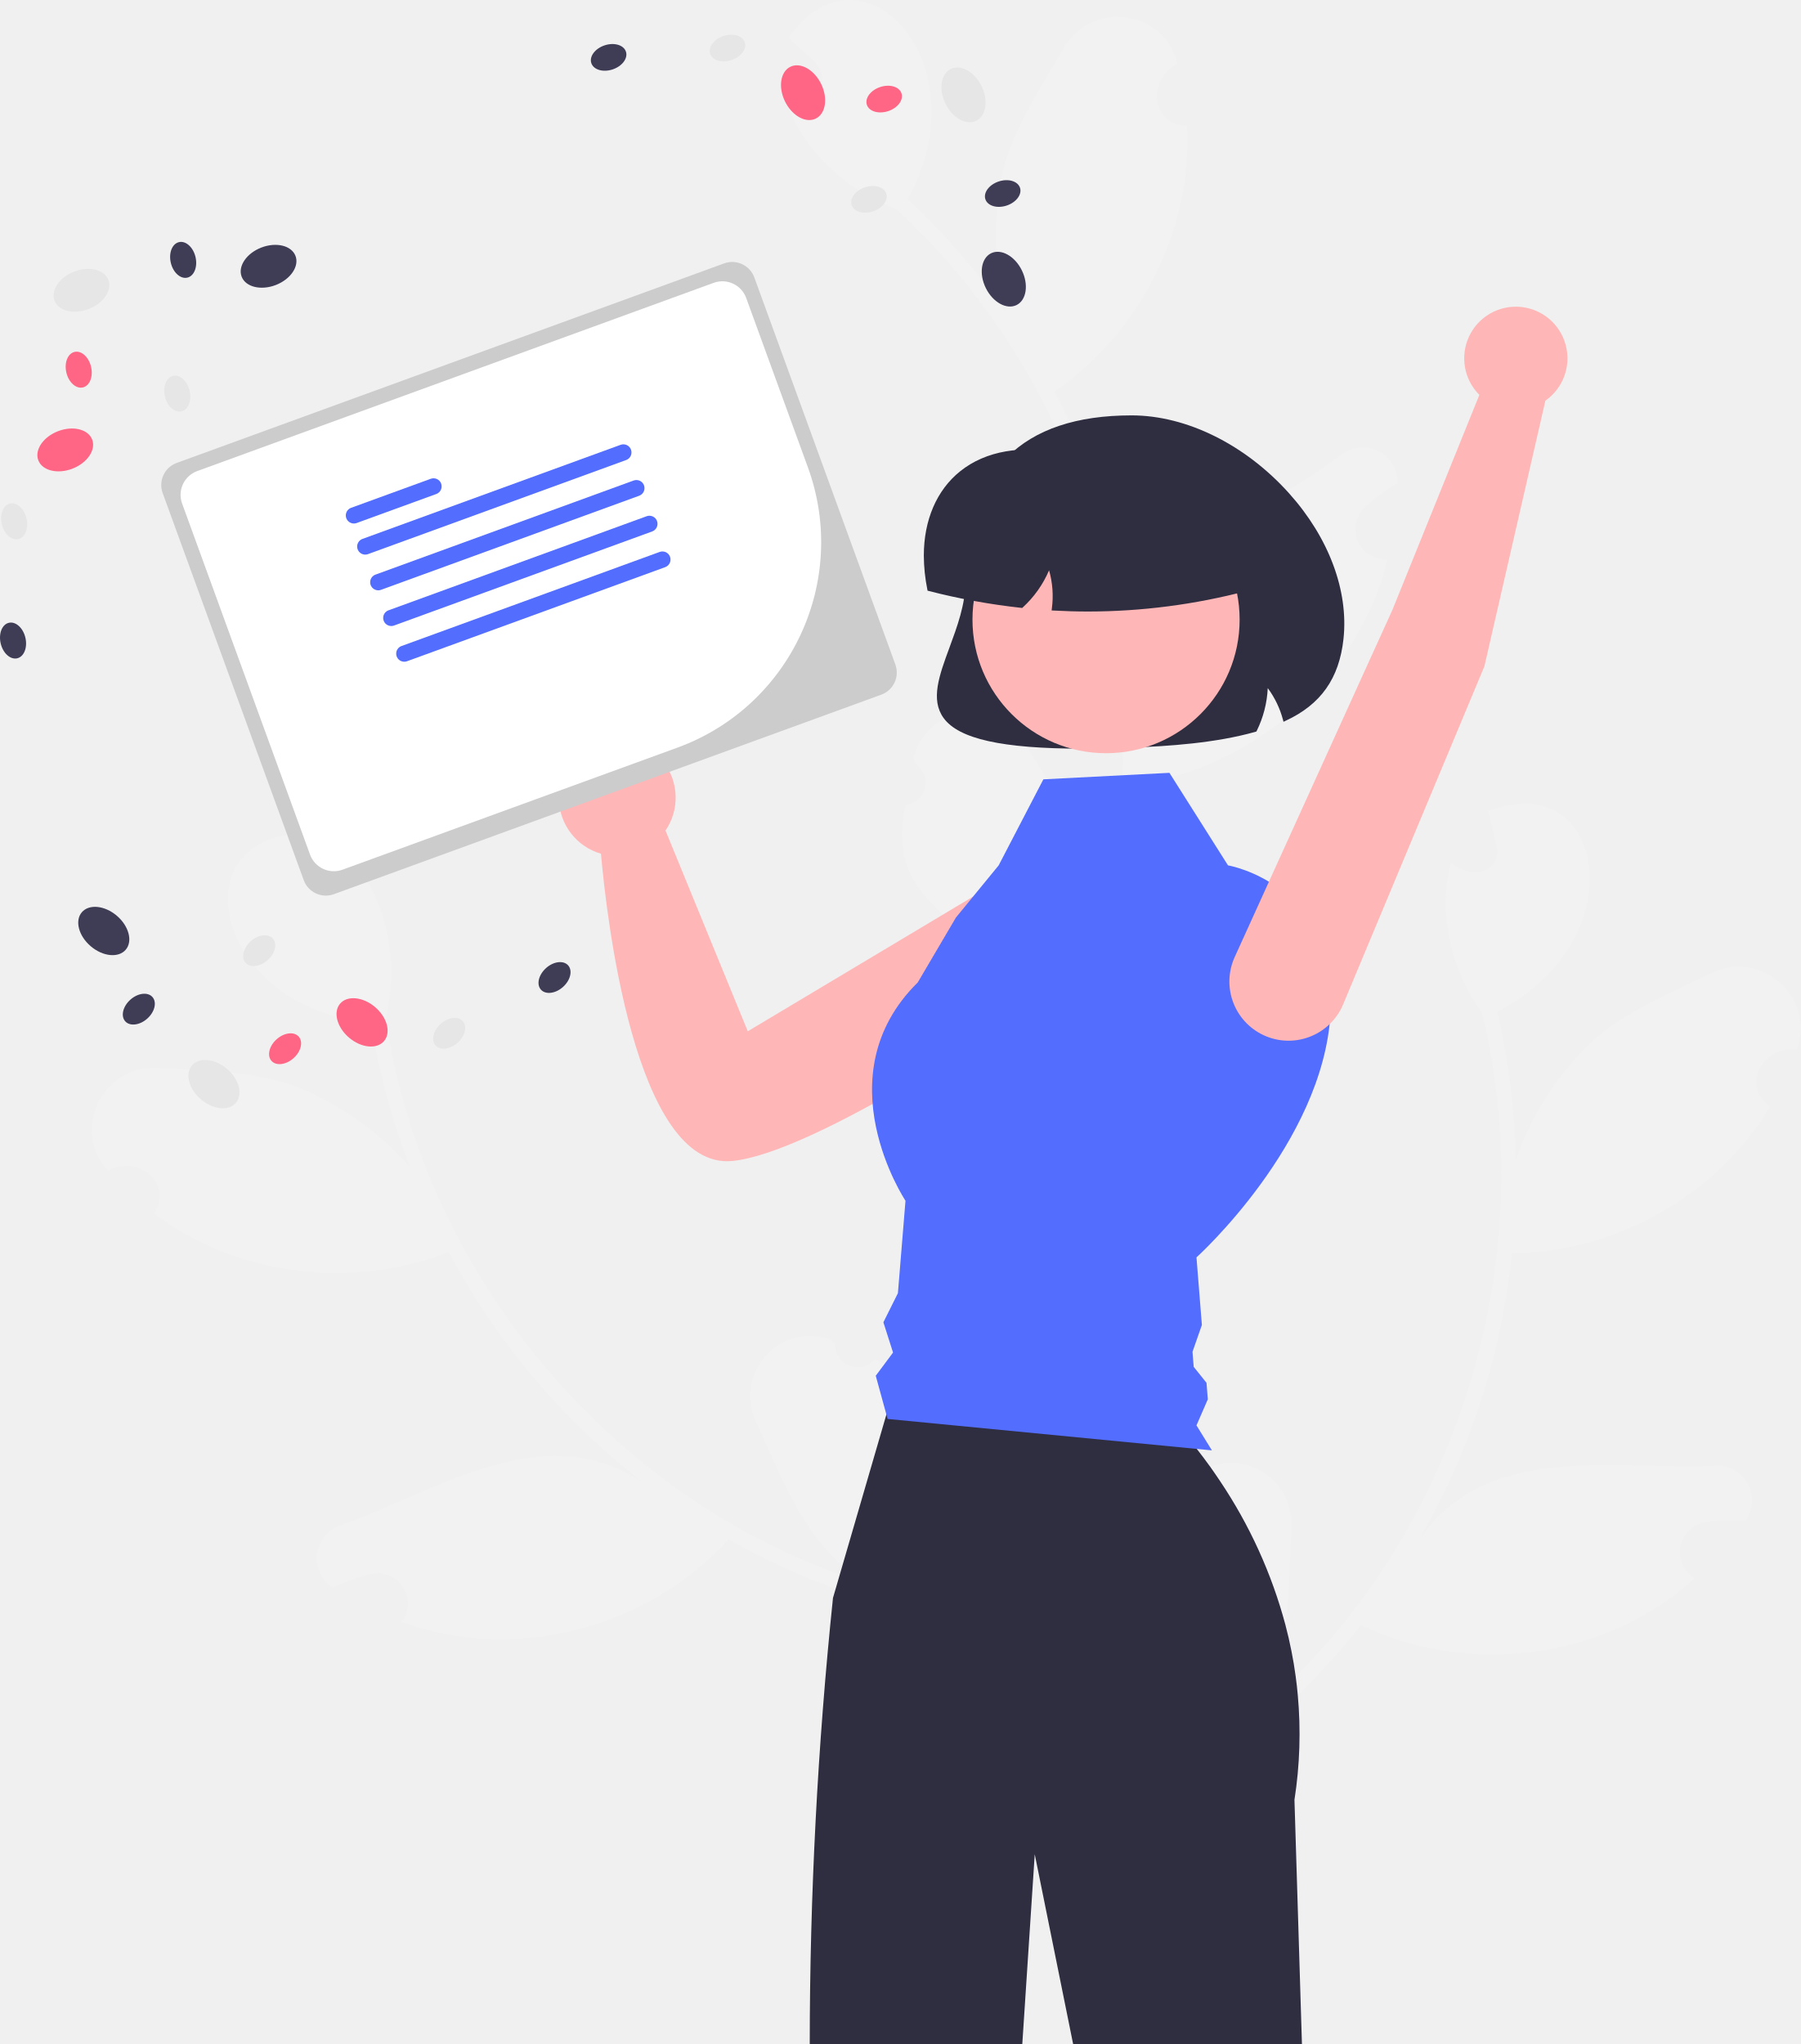
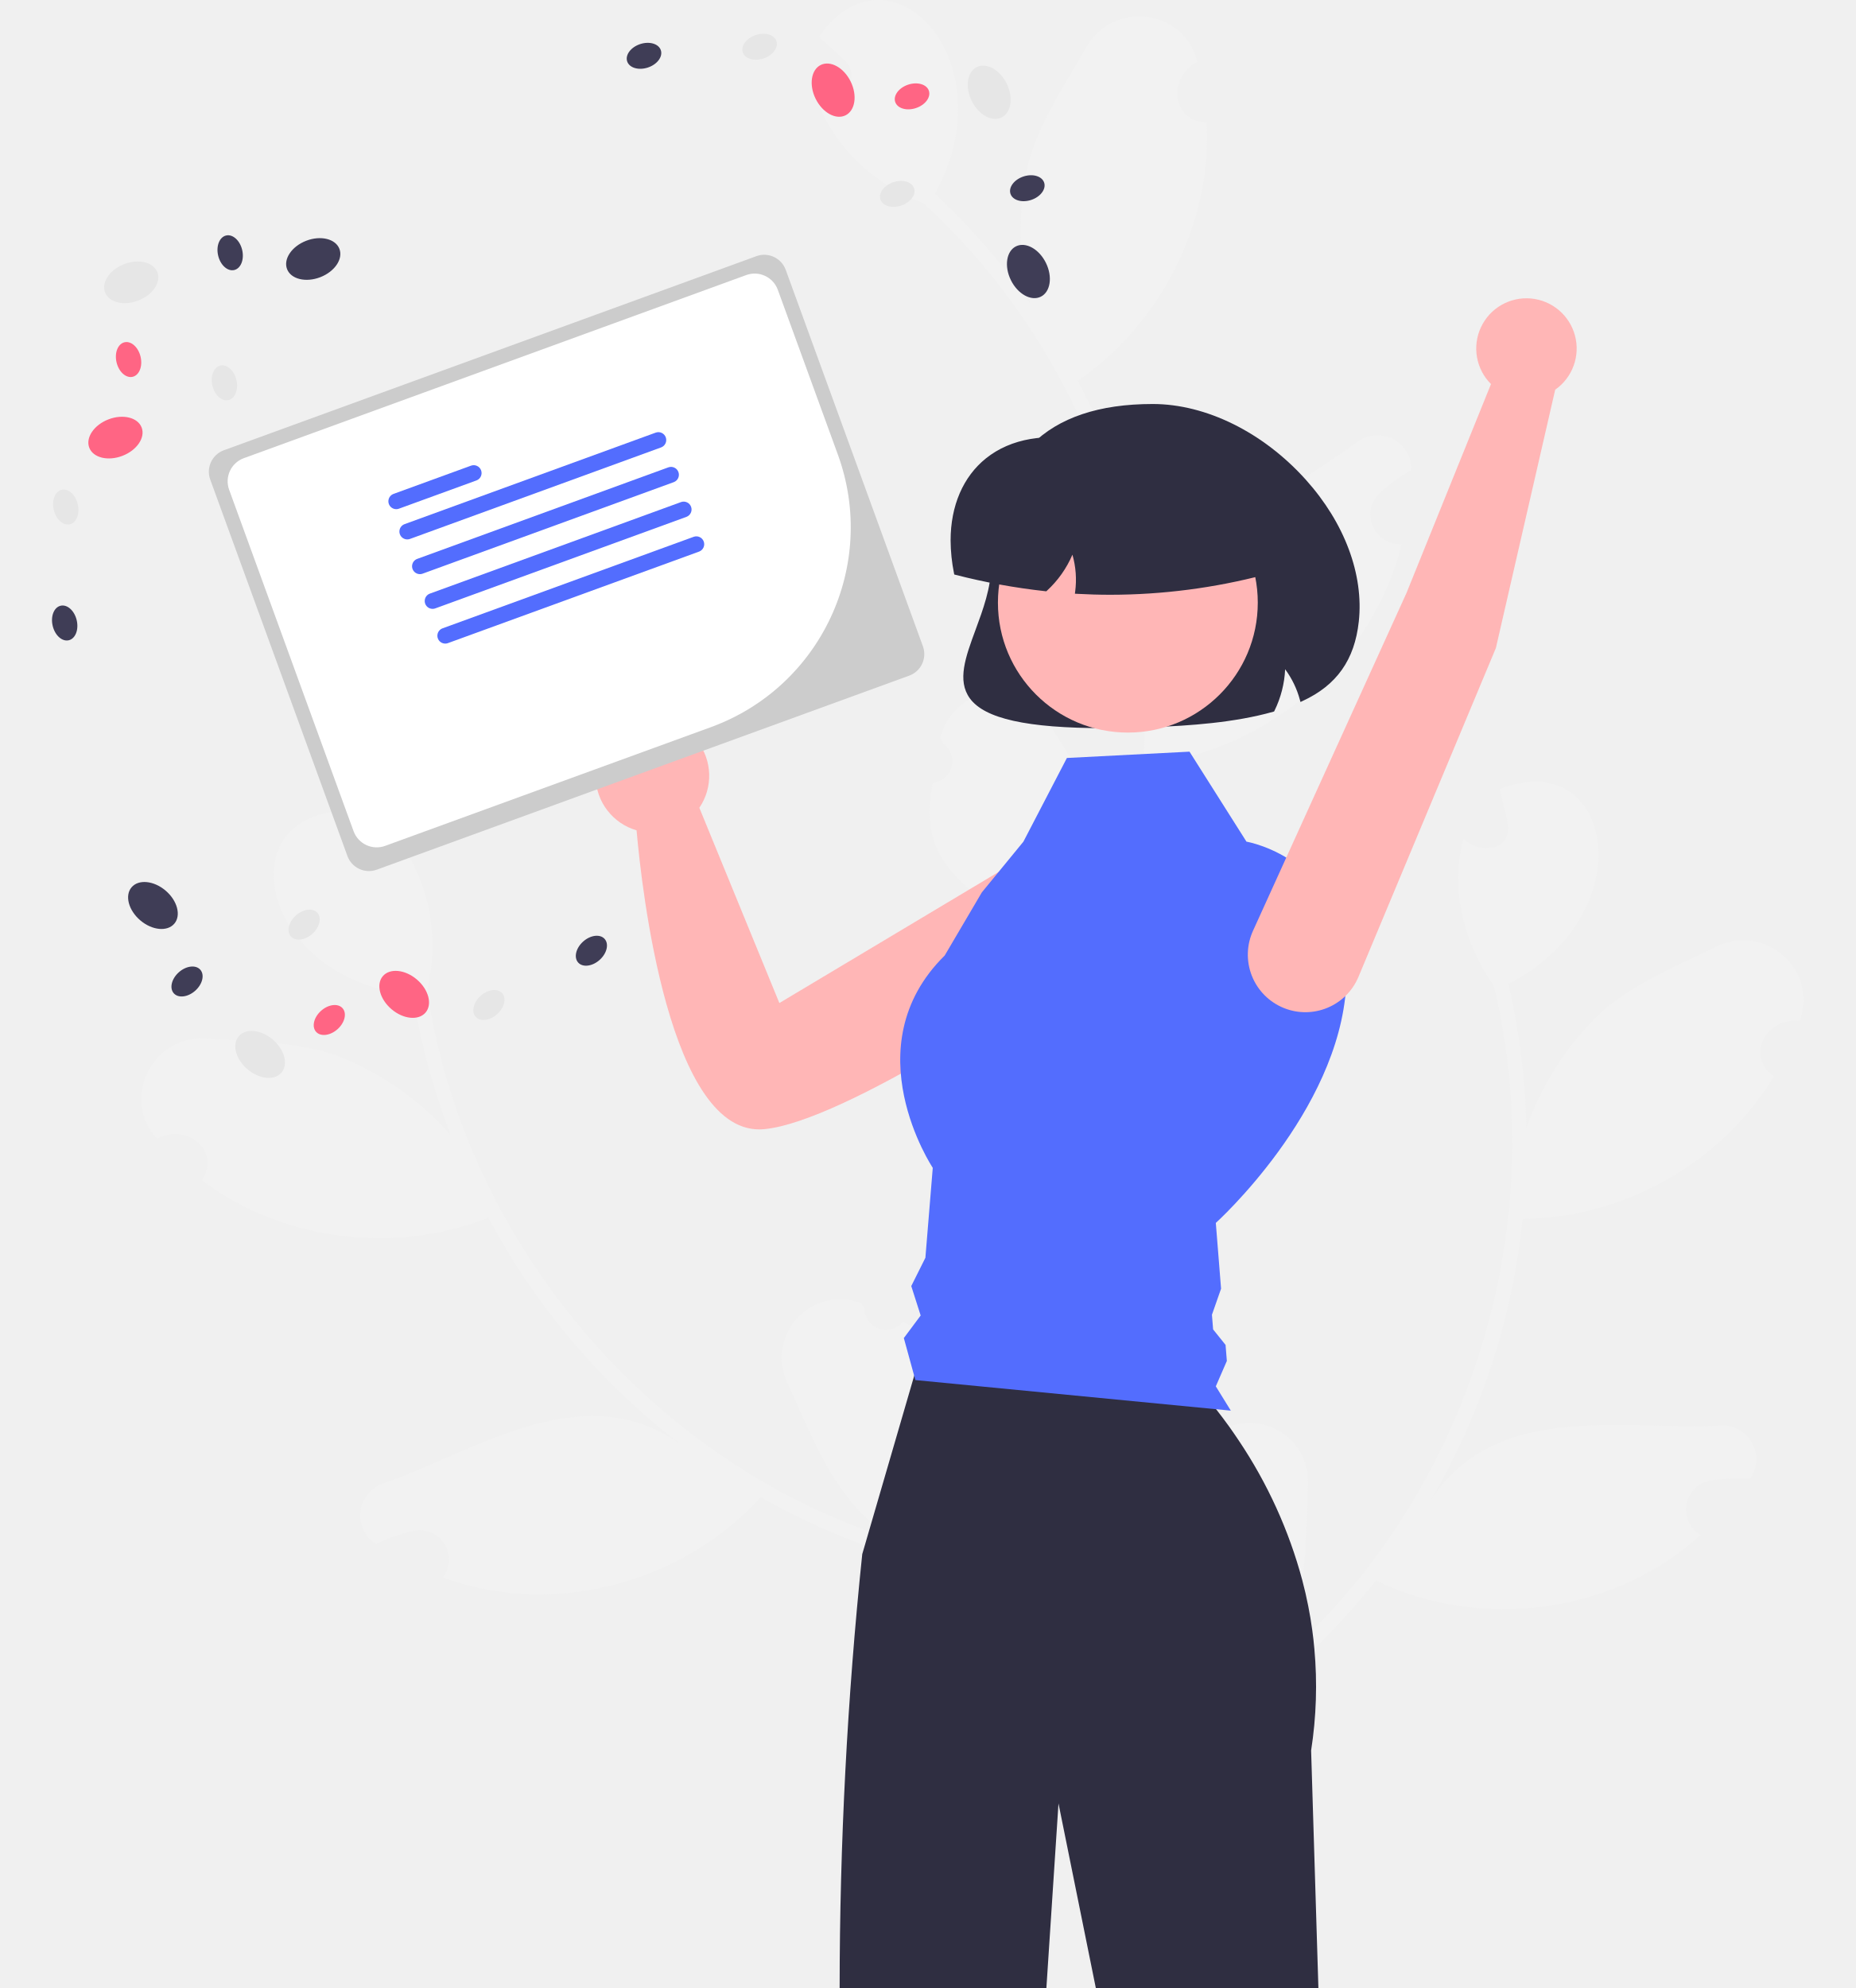
- <svg xmlns="http://www.w3.org/2000/svg" data-name="Layer 1" width="471.644" height="535.279" viewBox="0 0 471.644 535.279">
+ <svg xmlns="http://www.w3.org/2000/svg" data-name="Layer 1" width="471.644" height="505.279" viewBox="0 0 471.644 535.279">
  <path d="M667.4,578.665a5.853,5.853,0,0,0,8.195-7.333c.119-.593.205-1.019.324-1.612a15.726,15.726,0,0,1,26.436,12.297c-.725,17.643.147,36.68-11.58,50.903,53.52-43.734,77.922-118.237,61.578-185.245-8.02-11.175-11.761-26.021-8.164-39.474,4.513,4.389,13.311,3.21,11.966-4.388-.721-3.003-1.468-5.997-2.189-9,30.825-12.029,38.873,33.806,2.359,52.467a187.67,187.67,0,0,1,4.84,38.831,78.907,78.907,0,0,1,20.023-31.057c8.751-7.879,20.322-12.512,31.087-17.798,13.099-6.449,27.637,6.337,22.479,19.986-8.72-1.116-14.89,9.307-6.977,14.908-13.898,23.341-40.547,38.177-67.623,38.413a188.401,188.401,0,0,1-24.591,75.516c17.297-26.301,50.77-18.729,77.224-19.849a9.114,9.114,0,0,1,8.575,14.314,52.642,52.642,0,0,0-10.424.424,7.956,7.956,0,0,0-2.913,14.701c-23.206,21.274-59.164,25.847-87.385,12.272a193.688,193.688,0,0,1-28.089,28.689l-41.957-20c.072-.538.166-1.084.253-1.614a52.809,52.809,0,0,0,11.939,4.842c-4.476-17.063-9.464-27.057,4.612-41.19Z" transform="translate(-364.1779 -182.3604)" fill="#f2f2f2" />
  <path d="M593.262,538.301a5.853,5.853,0,0,1-10.355-3.7c-.334-.504-.574-.866-.908-1.371a15.726,15.726,0,0,0-19.845,21.36c7.326,16.066,13.7,34.026,29.925,42.775C526.016,577.049,475.313,517.255,465.174,449.031c3.212-13.375,1.077-28.535-7.328-39.638-2.524,5.768-11.117,7.994-12.738.45-.465-3.053-.903-6.108-1.368-9.161-33.086.487-23.25,45.972,17.606,49.482A187.67,187.67,0,0,0,471.51,487.952a78.907,78.907,0,0,0-30.259-21.21c-11.076-3.996-23.541-3.922-35.504-4.757-14.564-1.032-23.205,16.293-13.28,26.989,7.655-4.322,17.301,3.003,12.085,11.175,21.676,16.375,51.952,20.062,77.117,10.067a188.401,188.401,0,0,0,51.26,60.662c-25.94-17.834-54.084,1.805-79.006,10.746a9.114,9.114,0,0,0-2.542,16.491,52.641,52.641,0,0,1,9.814-3.539,7.956,7.956,0,0,1,8.243,12.516c29.516,10.949,64.543,1.62,85.559-21.597a193.688,193.688,0,0,0,36.836,15.974l31.314-34.349c-.269-.471-.562-.941-.843-1.4a52.809,52.809,0,0,1-9.231,8.988c-2.291-17.491-1.442-28.628-19.808-36.408Z" transform="translate(-364.1779 -182.3604)" fill="#f2f2f2" />
  <path d="M601.321,393.158a5.853,5.853,0,0,0,2.714-10.656c-.232-.559-.398-.96-.63-1.519a15.726,15.726,0,0,1,28.802-4.531c9.235,15.05,20.573,30.368,18.768,48.713,20.045-66.145-1.236-141.599-52.165-188.113-12.888-4.806-24.271-15.044-28.786-28.217,6.194,1.128,12.84-4.757,7.487-10.315-2.273-2.091-4.562-4.16-6.835-6.251,18.883-27.172,51.119,6.39,31.212,42.24a187.67,187.67,0,0,1,25.668,29.536,78.907,78.907,0,0,1-.694-36.946c2.872-11.42,9.894-21.718,15.883-32.108,7.278-12.657,26.476-10.149,29.804,4.058-7.861,3.936-7.172,16.028,2.52,16.266,1.476,27.126-12.374,54.299-34.72,69.591a188.401,188.401,0,0,1,21.69,76.4c-.306-31.478,31.704-43.854,53.04-59.534a9.114,9.114,0,0,1,15.099,7.102,52.641,52.641,0,0,0-8.417,6.164,7.956,7.956,0,0,0,5.778,13.828c-7.403,30.598-34.704,54.443-65.7,58.909a193.688,193.688,0,0,1-7.322,39.477L608.535,434.042c-.24-.487-.467-.992-.69-1.481a52.809,52.809,0,0,0,12.611-2.637c-13.229-11.669-22.942-17.185-19.137-36.765Z" transform="translate(-364.1779 -182.3604)" fill="#f2f2f2" />
  <path d="M647.567,378.415c-20.934,0-32.288-2.558-36.253-8.019-3.499-4.818-1.153-11.175,1.563-18.535,1.952-5.291,4.165-11.287,4.165-17.221,0-28.864,14.636-43.5,43.5-43.5,14.361,0,29.781,7.629,41.249,20.408,10.425,11.617,15.618,25.521,14.249,38.146h0c-1.124,10.354-5.943,17.163-15.167,21.43l-.54.25-.153-.574a24.543,24.543,0,0,0-3.974-8.241,28.198,28.198,0,0,1-2.875,11.173l-.098.199-.213.061c-10.44,2.974-22.83,3.779-32.458,4.148Q653.531,378.413,647.567,378.415Z" transform="translate(-364.1779 -182.3604)" fill="#2f2e41" />
  <path d="M653.272,418.631a15.666,15.666,0,0,0-24.392-7.365l-68.857,41.167-21.546-52.573a15.297,15.297,0,1,0-16.901,6.075c1.328,15.16,8.708,82.921,34.383,80.458,21.581-2.07,75.175-37.763,91.822-50.139A15.668,15.668,0,0,0,653.272,418.631Z" transform="translate(-364.1779 -182.3604)" fill="#ffb6b6" />
  <path d="M705.161,717.64h-59.93l-10.05-49.69-3.26,49.69h-55.67a1135.632,1135.632,0,0,1,6.09-116.83l.69-2.35,1.09-3.76.69-2.36,11.52-39.56.91-3.14h69.37a101.545,101.545,0,0,1,11.01,12.16c1.13,1.44,2.31,3,3.52,4.68.84,1.19,1.71,2.44,2.58,3.75a125.997,125.997,0,0,1,17.1,37.6v.01q.915,3.435,1.62,7.03v.01c.42,2.13.79,4.29,1.08,6.5.22,1.61.41,3.24.55,4.89a112.103,112.103,0,0,1-.87,27.42Z" transform="translate(-364.1779 -182.3604)" fill="#2f2e41" />
  <ellipse cx="385.514" cy="258.379" rx="7.557" ry="5.257" transform="translate(-431.4553 -25.76823) rotate(-21.16137)" fill="#e6e6e6" />
  <ellipse cx="434.517" cy="252.093" rx="7.557" ry="5.257" transform="translate(-425.8816 -8.50206) rotate(-21.16137)" fill="#3f3d56" />
  <ellipse cx="381.264" cy="300.187" rx="7.557" ry="5.257" transform="translate(-446.8345 -24.4832) rotate(-21.16137)" fill="#ff6584" />
  <ellipse cx="367.885" cy="318.884" rx="3.322" ry="4.776" transform="translate(-427.7343 -89.0524) rotate(-13.31636)" fill="#e6e6e6" />
  <ellipse cx="367.594" cy="350.106" rx="3.322" ry="4.776" transform="translate(-434.9336 -88.28009) rotate(-13.31636)" fill="#3f3d56" />
  <ellipse cx="410.603" cy="285.437" rx="3.322" ry="4.776" transform="translate(-418.8821 -80.11268) rotate(-13.31636)" fill="#e6e6e6" />
  <ellipse cx="384.794" cy="279.17" rx="3.322" ry="4.776" transform="translate(-418.1325 -86.22569) rotate(-13.31636)" fill="#ff6584" />
  <ellipse cx="412.149" cy="250.419" rx="3.322" ry="4.776" transform="translate(-410.7749 -80.69797) rotate(-13.31636)" fill="#3f3d56" />
  <ellipse cx="420.218" cy="466.266" rx="5.257" ry="7.557" transform="translate(-571.3922 301.6705) rotate(-49.59538)" fill="#e6e6e6" />
  <ellipse cx="391.357" cy="426.167" rx="5.257" ry="7.557" transform="translate(-551.0111 265.5859) rotate(-49.59538)" fill="#3f3d56" />
  <ellipse cx="459.006" cy="450.096" rx="5.257" ry="7.557" transform="translate(-545.4328 325.5184) rotate(-49.59538)" fill="#ff6584" />
  <ellipse cx="481.817" cy="452.958" rx="4.776" ry="3.322" transform="translate(-543.4407 253.5027) rotate(-41.75038)" fill="#e6e6e6" />
  <ellipse cx="509.412" cy="438.348" rx="4.776" ry="3.322" transform="translate(-526.7044 268.1676) rotate(-41.75038)" fill="#3f3d56" />
  <ellipse cx="432.066" cy="431.32" rx="4.776" ry="3.322" transform="translate(-541.666 214.8787) rotate(-41.75038)" fill="#e6e6e6" />
  <ellipse cx="438.843" cy="456.999" rx="4.776" ry="3.322" transform="translate(-557.0446 225.913) rotate(-41.75038)" fill="#ff6584" />
  <ellipse cx="400.536" cy="446.633" rx="4.776" ry="3.322" transform="translate(-559.8702 197.7721) rotate(-41.75038)" fill="#3f3d56" />
  <ellipse cx="616.523" cy="207.202" rx="5.257" ry="7.557" transform="translate(-392.3344 110.9916) rotate(-26.18799)" fill="#e6e6e6" />
  <ellipse cx="627.079" cy="255.467" rx="5.257" ry="7.557" transform="translate(-412.5507 120.6042) rotate(-26.18799)" fill="#3f3d56" />
  <ellipse cx="574.504" cy="206.632" rx="5.257" ry="7.557" transform="translate(-396.3959 92.38894) rotate(-26.18799)" fill="#ff6584" />
  <ellipse cx="554.707" cy="194.943" rx="4.776" ry="3.322" transform="translate(-397.3425 2.11352) rotate(-18.34298)" fill="#e6e6e6" />
  <ellipse cx="523.579" cy="197.388" rx="4.776" ry="3.322" transform="translate(-399.6936 -7.55838) rotate(-18.34298)" fill="#3f3d56" />
  <ellipse cx="591.768" cy="234.565" rx="4.776" ry="3.322" transform="translate(-407.9288 15.78998) rotate(-18.34298)" fill="#e6e6e6" />
  <ellipse cx="595.749" cy="208.307" rx="4.776" ry="3.322" transform="translate(-399.4627 15.70889) rotate(-18.34298)" fill="#ff6584" />
  <ellipse cx="626.787" cy="233.038" rx="4.776" ry="3.322" transform="translate(-405.6688 26.73299) rotate(-18.34298)" fill="#3f3d56" />
  <path d="M637.442,386.45l33.016-1.701,15.335,24.231s28.853,4.824,26.853,38.824-35.106,63.835-35.106,63.835l1.415,17.706-2.458,7.023.315,3.943,3.353,4.176.345,4.319-2.971,6.833,4.04,6.543-84.934-8.229-3.106-11.314,4.531-6.076-2.531-7.924,3.805-7.622,1.984-24.211s-21.704-32.607,3.212-57.167l10-17,11.189-13.651Z" transform="translate(-364.1779 -182.3604)" fill="#536dfe" />
  <circle cx="289.678" cy="162.264" r="34.984" fill="#ffb6b6" />
  <path d="M649.172,342.503q-4.522,0-9.039-.255l-.538-.03.071-.534a24.504,24.504,0,0,0-.733-9.973,28.203,28.203,0,0,1-6.873,9.707l-.167.153-.225-.024A172.659,172.659,0,0,1,607.417,337.124l-.305-.078-.061-.309a45.783,45.783,0,0,1-.92-8.878c0-9.316,3.377-17.157,9.511-22.078,6.675-5.357,16.245-7.004,26.954-4.642h34.245a14.216,14.216,0,0,1,14.2,14.2v21.686l-.374.098A163.812,163.812,0,0,1,649.172,342.503Z" transform="translate(-364.1779 -182.3604)" fill="#2f2e41" />
  <path d="M410.458,303.589a6.164,6.164,0,0,0-3.676,7.893l36.943,101.369a6.164,6.164,0,0,0,7.893,3.677l143.383-52.255a6.164,6.164,0,0,0,3.676-7.893L561.734,255.011a6.164,6.164,0,0,0-7.893-3.677Z" transform="translate(-364.1779 -182.3604)" fill="#ccc" />
  <path d="M541.637,378.132l-87.765,31.986a6.634,6.634,0,0,1-8.495-3.957l-33.507-91.941a6.634,6.634,0,0,1,3.957-8.495L551.107,256.423a6.634,6.634,0,0,1,8.495,3.957l16.19,44.425A57.264,57.264,0,0,1,541.637,378.132Z" transform="translate(-364.1779 -182.3604)" fill="#fff" />
  <path d="M478.485,311.713l-20.856,7.601a2.12,2.12,0,1,1-1.452-3.983l20.856-7.601a2.12,2.12,0,0,1,1.452,3.983Z" transform="translate(-364.1779 -182.3604)" fill="#536dfe" />
  <path d="M528.206,302.82l-67.608,24.639a2.12,2.12,0,1,1-1.452-3.983l67.608-24.639a2.12,2.12,0,0,1,1.452,3.983Z" transform="translate(-364.1779 -182.3604)" fill="#536dfe" />
  <path d="M531.614,312.171,464.006,336.81a2.12,2.12,0,1,1-1.452-3.983l67.608-24.639a2.12,2.12,0,0,1,1.452,3.983Z" transform="translate(-364.1779 -182.3604)" fill="#536dfe" />
  <path d="M535.022,321.521l-67.608,24.639a2.12,2.12,0,1,1-1.452-3.983l67.608-24.639a2.12,2.12,0,0,1,1.452,3.983Z" transform="translate(-364.1779 -182.3604)" fill="#536dfe" />
  <path d="M538.429,330.872,470.821,355.511a2.12,2.12,0,1,1-1.452-3.983l67.608-24.639a2.12,2.12,0,0,1,1.452,3.983Z" transform="translate(-364.1779 -182.3604)" fill="#536dfe" />
  <path d="M752.951,356.84l-37.016,88.58a15.496,15.496,0,0,1-20.071,8.356l0,0a15.496,15.496,0,0,1-8.255-20.918l41.272-90.834,22.751-56.251a13.522,13.522,0,1,1,17.288,1.514Z" transform="translate(-364.1779 -182.3604)" fill="#ffb6b6" />
</svg>
